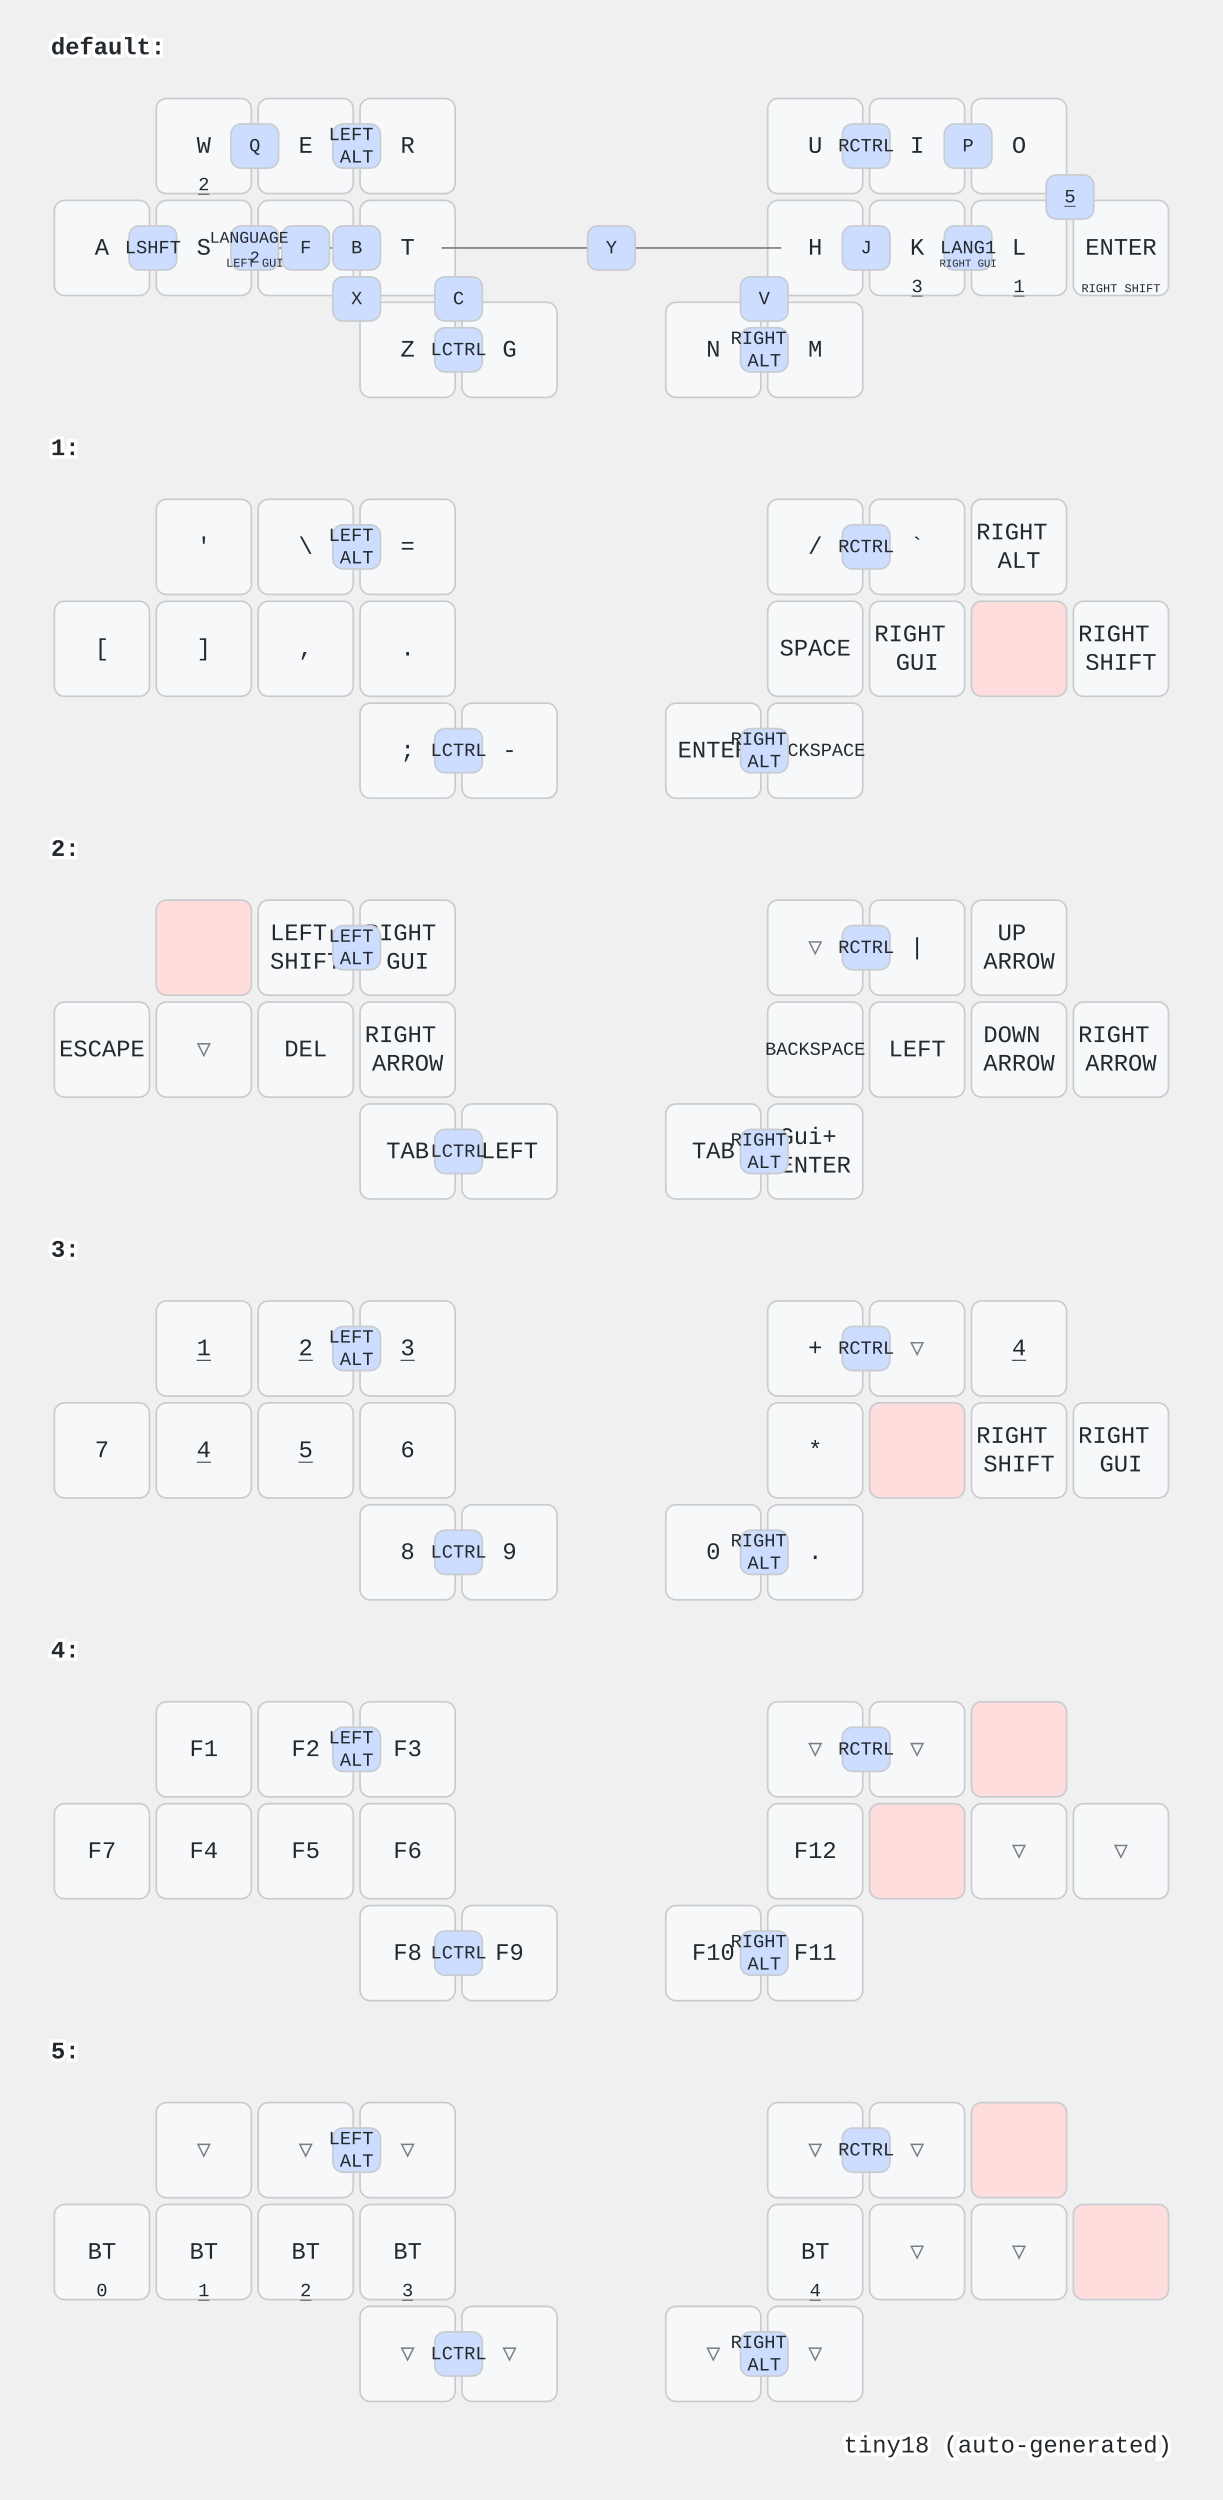
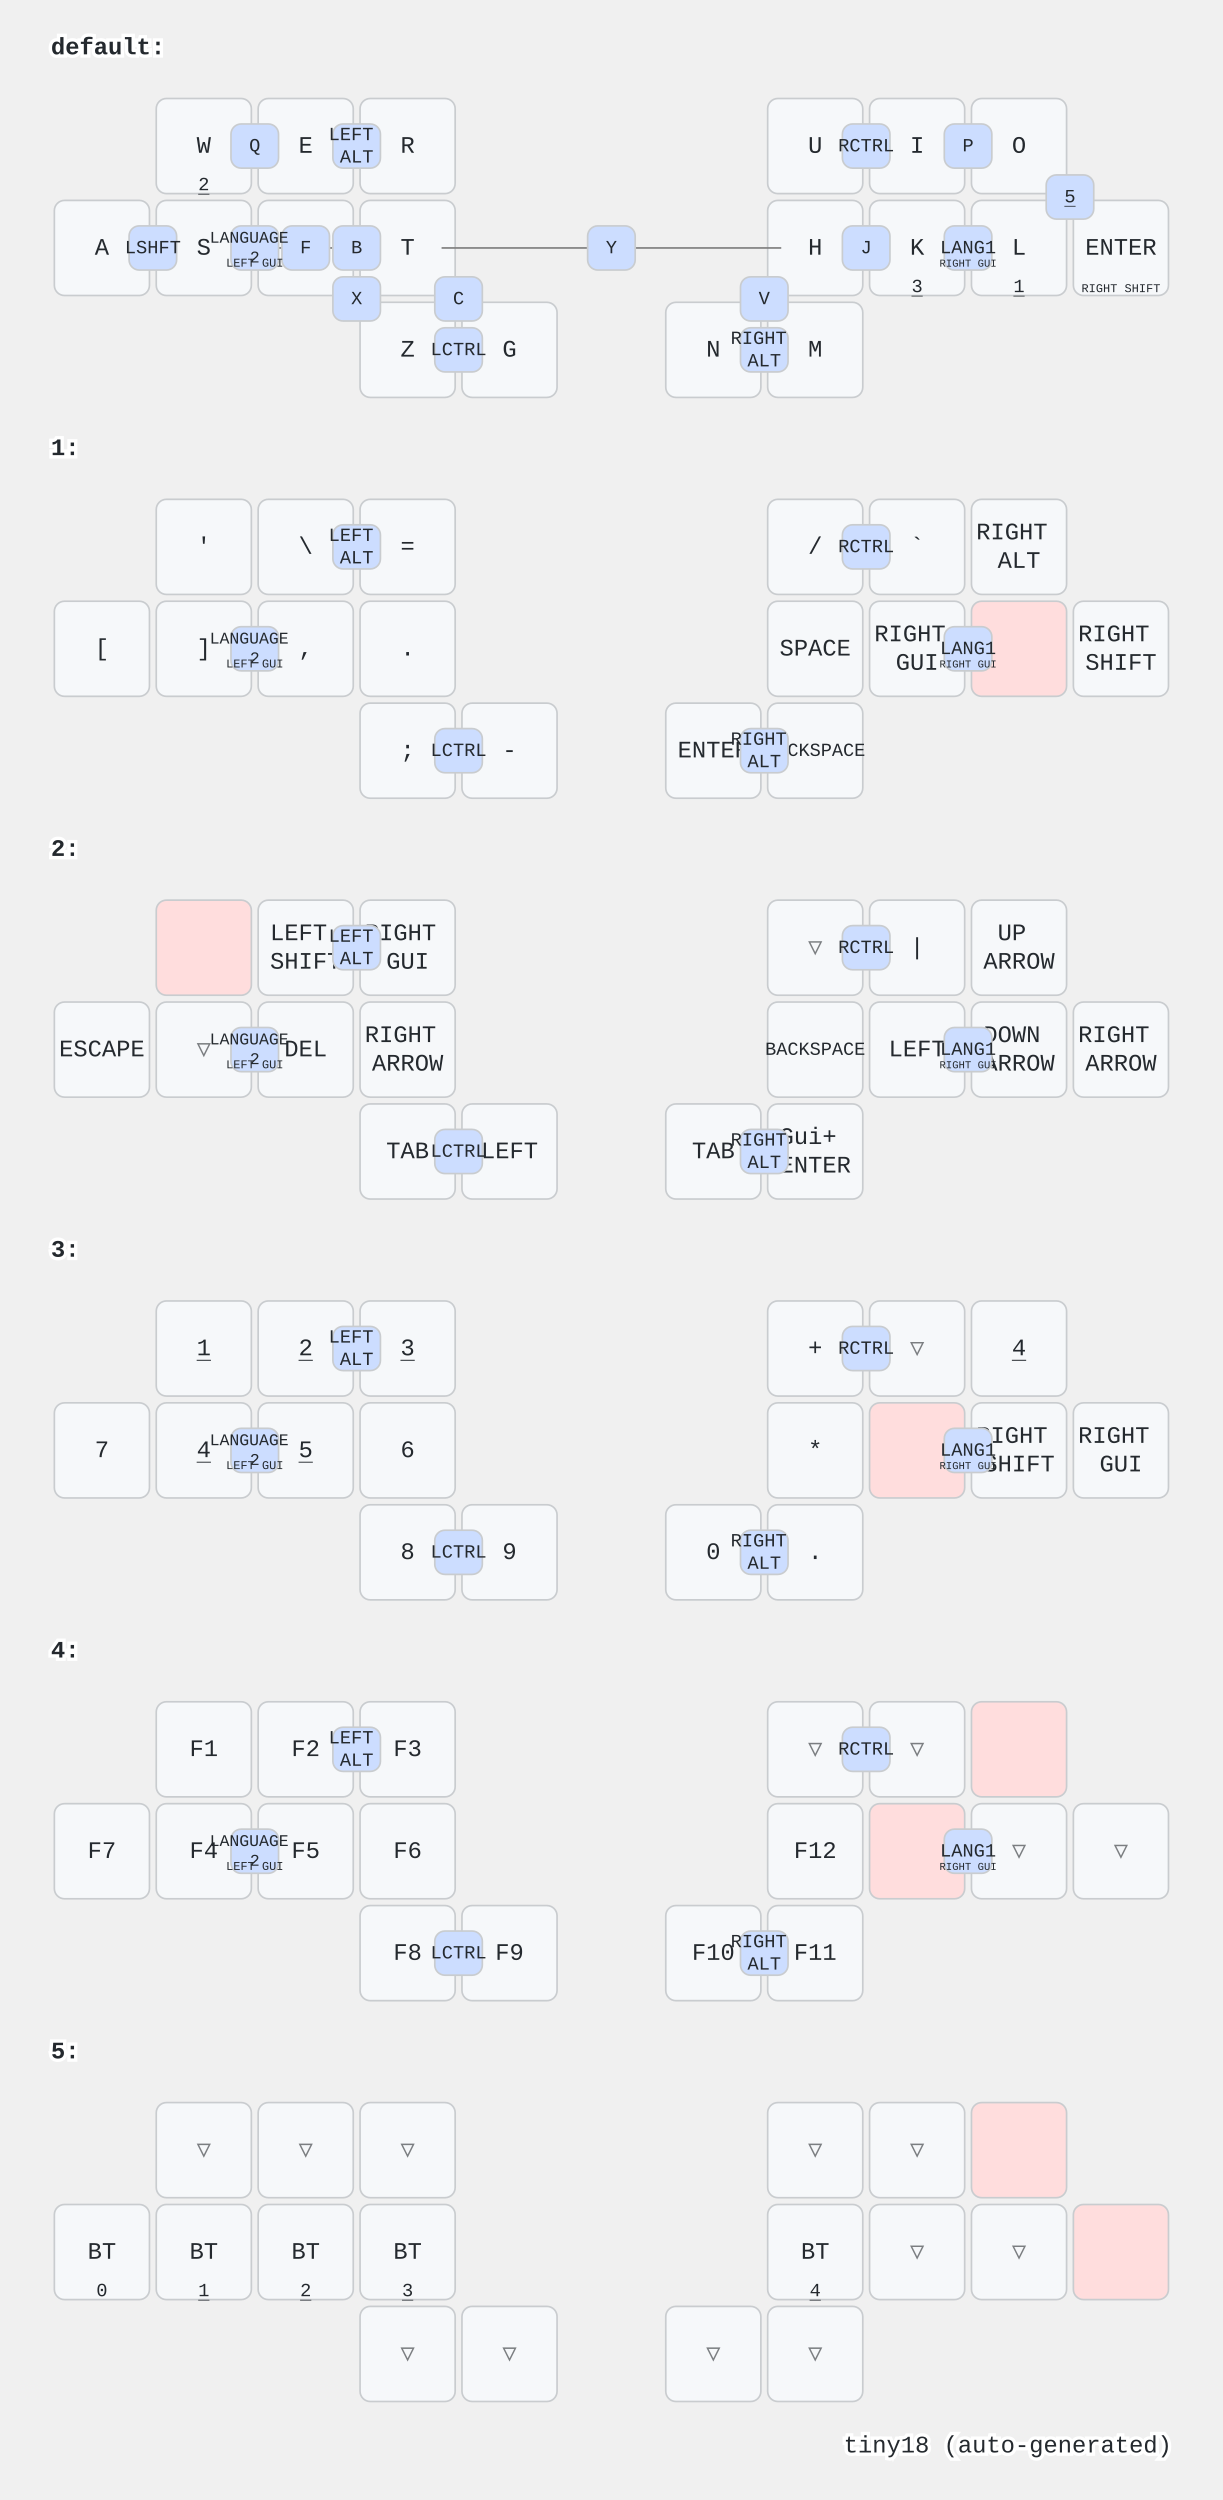
<svg xmlns="http://www.w3.org/2000/svg" width="720" height="1472" viewBox="0 0 720 1472" class="keymap">
  <style>/* inherit to force styles through use tags */
svg path {
    fill: inherit;
}

/* font and background color specifications */
svg.keymap {
    font-family: SFMono-Regular,Consolas,Liberation Mono,Menlo,monospace;
    font-size: 14px;
    font-kerning: normal;
    text-rendering: optimizeLegibility;
    fill: #24292e;
}

/* default key styling */
rect.key {
    fill: #f6f8fa;
}

rect.key, rect.combo {
    stroke: #c9cccf;
    stroke-width: 1;
}

/* default key side styling, only used is draw_key_sides is set */
rect.side {
    filter: brightness(90%);
}

/* color accent for combo boxes */
rect.combo, rect.combo-separate {
    fill: #cdf;
}

/* color accent for held keys */
rect.held, rect.combo.held {
    fill: #fdd;
}

/* color accent for ghost (optional) keys */
rect.ghost, rect.combo.ghost {
    stroke-dasharray: 4, 4;
    stroke-width: 2;
}

text {
    text-anchor: middle;
    dominant-baseline: middle;
}

/* styling for layer labels */
text.label {
    font-weight: bold;
    text-anchor: start;
    stroke: white;
    stroke-width: 4;
    paint-order: stroke;
}

/* styling for optional footer */
text.footer {
    text-anchor: end;
    dominant-baseline: auto;
    stroke: white;
    stroke-width: 4;
    paint-order: stroke;
}

/* styling for combo tap, and key non-tap label text */
text.combo, text.hold, text.shifted, text.left, text.right {
    font-size: 11px;
}

text.hold {
    text-anchor: middle;
    dominant-baseline: auto;
}

text.shifted {
    text-anchor: middle;
    dominant-baseline: hanging;
}

text.left {
    text-anchor: start;
}

text.right {
    text-anchor: end;
}

text.layer-activator {
    text-decoration: underline;
}

/* styling for hold/shifted label text in combo box */
text.combo.hold, text.combo.shifted, text.combo.left, text.combo.right {
    font-size: 8px;
}

/* lighter symbol for transparent keys */
text.trans {
    fill: #7b7e81;
}

/* styling for combo dendrons */
path.combo {
    stroke-width: 1;
    stroke: gray;
    fill: none;
}

/* Start Tabler Icons Cleanup */
/* cannot use height/width with glyphs */
.icon-tabler &gt; path {
    fill: inherit;
    stroke: inherit;
    stroke-width: 2;
}
/* hide tabler's default box */
.icon-tabler &gt; path[stroke="none"][fill="none"] {
    visibility: hidden;
}
/* End Tabler Icons Cleanup */
</style>
  <g transform="translate(30, 0)" class="layer-default">
    <text x="0" y="28" class="label" id="default">default:</text>
    <g transform="translate(0, 56)">
      <g transform="translate(90, 30)" class="key keypos-0">
        <rect rx="6" ry="6" x="-28" y="-28" width="56" height="56" class="key" />
        <text x="0" y="0" class="key tap">W</text>
        <a href="#x_x">
          <text x="0" y="26" class="key hold layer-activator">2</text>
        </a>
      </g>
      <g transform="translate(150, 30)" class="key keypos-1">
        <rect rx="6" ry="6" x="-28" y="-28" width="56" height="56" class="key" />
        <text x="0" y="0" class="key tap">E</text>
      </g>
      <g transform="translate(210, 30)" class="key keypos-2">
        <rect rx="6" ry="6" x="-28" y="-28" width="56" height="56" class="key" />
        <text x="0" y="0" class="key tap">R</text>
      </g>
      <g transform="translate(450, 30)" class="key keypos-3">
        <rect rx="6" ry="6" x="-28" y="-28" width="56" height="56" class="key" />
        <text x="0" y="0" class="key tap">U</text>
      </g>
      <g transform="translate(510, 30)" class="key keypos-4">
        <rect rx="6" ry="6" x="-28" y="-28" width="56" height="56" class="key" />
        <text x="0" y="0" class="key tap">I</text>
      </g>
      <g transform="translate(570, 30)" class="key keypos-5">
        <rect rx="6" ry="6" x="-28" y="-28" width="56" height="56" class="key" />
        <text x="0" y="0" class="key tap">O</text>
      </g>
      <g transform="translate(30, 90)" class="key keypos-6">
        <rect rx="6" ry="6" x="-28" y="-28" width="56" height="56" class="key" />
        <text x="0" y="0" class="key tap">A</text>
      </g>
      <g transform="translate(90, 90)" class="key keypos-7">
        <rect rx="6" ry="6" x="-28" y="-28" width="56" height="56" class="key" />
        <text x="0" y="0" class="key tap">S</text>
      </g>
      <g transform="translate(150, 90)" class="key keypos-8">
        <rect rx="6" ry="6" x="-28" y="-28" width="56" height="56" class="key" />
        <text x="0" y="0" class="key tap">D</text>
      </g>
      <g transform="translate(210, 90)" class="key keypos-9">
        <rect rx="6" ry="6" x="-28" y="-28" width="56" height="56" class="key" />
        <text x="0" y="0" class="key tap">T</text>
      </g>
      <g transform="translate(450, 90)" class="key keypos-10">
        <rect rx="6" ry="6" x="-28" y="-28" width="56" height="56" class="key" />
        <text x="0" y="0" class="key tap">H</text>
      </g>
      <g transform="translate(510, 90)" class="key keypos-11">
        <rect rx="6" ry="6" x="-28" y="-28" width="56" height="56" class="key" />
        <text x="0" y="0" class="key tap">K</text>
        <a href="#x_x">
          <text x="0" y="26" class="key hold layer-activator">3</text>
        </a>
      </g>
      <g transform="translate(570, 90)" class="key keypos-12">
        <rect rx="6" ry="6" x="-28" y="-28" width="56" height="56" class="key" />
        <text x="0" y="0" class="key tap">L</text>
        <a href="#x_x">
          <text x="0" y="26" class="key hold layer-activator">1</text>
        </a>
      </g>
      <g transform="translate(630, 90)" class="key keypos-13">
        <rect rx="6" ry="6" x="-28" y="-28" width="56" height="56" class="key" />
        <text x="0" y="0" class="key tap">ENTER</text>
        <text x="0" y="26" class="key hold">
          <tspan style="font-size: 64%">RIGHT SHIFT</tspan>
        </text>
      </g>
      <g transform="translate(210, 150)" class="key keypos-14">
        <rect rx="6" ry="6" x="-28" y="-28" width="56" height="56" class="key" />
        <text x="0" y="0" class="key tap">Z</text>
      </g>
      <g transform="translate(270, 150)" class="key keypos-15">
        <rect rx="6" ry="6" x="-28" y="-28" width="56" height="56" class="key" />
        <text x="0" y="0" class="key tap">G</text>
      </g>
      <g transform="translate(390, 150)" class="key keypos-16">
        <rect rx="6" ry="6" x="-28" y="-28" width="56" height="56" class="key" />
        <text x="0" y="0" class="key tap">N</text>
      </g>
      <g transform="translate(450, 150)" class="key keypos-17">
        <rect rx="6" ry="6" x="-28" y="-28" width="56" height="56" class="key" />
        <text x="0" y="0" class="key tap">M</text>
      </g>
      <g class="combo combopos-0">
        <rect rx="6" ry="6" x="106" y="17" width="28" height="26" class="combo" />
        <text x="120" y="30" class="combo tap">Q</text>
      </g>
      <g class="combo combopos-1">
        <path d="M150,90 l40,0" class="combo" />
        <path d="M150,90 l-40,0" class="combo" />
        <rect rx="6" ry="6" x="136" y="77" width="28" height="26" class="combo" />
        <text x="150" y="90" class="combo tap">F</text>
      </g>
      <g class="combo combopos-2">
        <path d="M330,90 l100,0" class="combo" />
        <path d="M330,90 l-100,0" class="combo" />
        <rect rx="6" ry="6" x="316" y="77" width="28" height="26" class="combo" />
        <text x="330" y="90" class="combo tap">Y</text>
      </g>
      <g class="combo combopos-3">
        <rect rx="6" ry="6" x="526" y="17" width="28" height="26" class="combo" />
        <text x="540" y="30" class="combo tap">P</text>
      </g>
      <g class="combo combopos-4">
        <rect rx="6" ry="6" x="166" y="77" width="28" height="26" class="combo" />
        <text x="180" y="90" class="combo tap">B</text>
      </g>
      <g class="combo combopos-5">
        <rect rx="6" ry="6" x="466" y="77" width="28" height="26" class="combo" />
        <text x="480" y="90" class="combo tap">J</text>
      </g>
      <g class="combo combopos-6">
        <rect rx="6" ry="6" x="106" y="77" width="28" height="26" class="combo" />
        <text x="120" y="90" class="combo tap">
          <tspan x="120" dy="-0.6em" style="font-size: 88%">LANGUAGE</tspan>
          <tspan x="120" dy="1.2em" style="font-size: 88%">2</tspan>
        </text>
        <text x="120" y="101" class="combo hold">
          <tspan style="font-size: 88%">LEFT GUI</tspan>
        </text>
      </g>
      <g class="combo combopos-7">
        <rect rx="6" ry="6" x="526" y="77" width="28" height="26" class="combo" />
        <text x="540" y="90" class="combo tap">LANG1</text>
        <text x="540" y="101" class="combo hold">
          <tspan style="font-size: 78%">RIGHT GUI</tspan>
        </text>
      </g>
      <g class="combo combopos-8">
        <rect rx="6" ry="6" x="46" y="77" width="28" height="26" class="combo" />
        <text x="60" y="90" class="combo tap">LSHFT</text>
      </g>
      <g class="combo combopos-9">
        <rect rx="6" ry="6" x="226" y="137" width="28" height="26" class="combo" />
        <text x="240" y="150" class="combo tap">LCTRL</text>
      </g>
      <g class="combo combopos-10">
        <rect rx="6" ry="6" x="406" y="137" width="28" height="26" class="combo" />
        <text x="420" y="150" class="combo tap">
          <tspan x="420" dy="-0.6em">RIGHT</tspan>
          <tspan x="420" dy="1.2em">ALT</tspan>
        </text>
      </g>
      <g class="combo combopos-11">
        <rect rx="6" ry="6" x="586" y="47" width="28" height="26" class="combo" />
        <a href="#x_x">
          <text x="600" y="60" class="combo tap layer-activator">5</text>
        </a>
      </g>
      <g class="combo combopos-12">
        <rect rx="6" ry="6" x="166" y="17" width="28" height="26" class="combo" />
        <text x="180" y="30" class="combo tap">
          <tspan x="180" dy="-0.6em">LEFT</tspan>
          <tspan x="180" dy="1.2em">ALT</tspan>
        </text>
      </g>
      <g class="combo combopos-13">
        <rect rx="6" ry="6" x="466" y="17" width="28" height="26" class="combo" />
        <text x="480" y="30" class="combo tap">RCTRL</text>
      </g>
      <g class="combo combopos-14">
        <rect rx="6" ry="6" x="166" y="107" width="28" height="26" class="combo" />
        <text x="180" y="120" class="combo tap">X</text>
      </g>
      <g class="combo combopos-15">
        <rect rx="6" ry="6" x="226" y="107" width="28" height="26" class="combo" />
        <text x="240" y="120" class="combo tap">C</text>
      </g>
      <g class="combo combopos-16">
        <rect rx="6" ry="6" x="406" y="107" width="28" height="26" class="combo" />
        <text x="420" y="120" class="combo tap">V</text>
      </g>
    </g>
  </g>
  <g transform="translate(30, 236)" class="layer-1">
    <text x="0" y="28" class="label" id="x_x">1:</text>
    <g transform="translate(0, 56)">
      <g transform="translate(90, 30)" class="key keypos-0">
        <rect rx="6" ry="6" x="-28" y="-28" width="56" height="56" class="key" />
        <text x="0" y="0" class="key tap">'</text>
      </g>
      <g transform="translate(150, 30)" class="key keypos-1">
        <rect rx="6" ry="6" x="-28" y="-28" width="56" height="56" class="key" />
        <text x="0" y="0" class="key tap">\</text>
      </g>
      <g transform="translate(210, 30)" class="key keypos-2">
        <rect rx="6" ry="6" x="-28" y="-28" width="56" height="56" class="key" />
        <text x="0" y="0" class="key tap">=</text>
      </g>
      <g transform="translate(450, 30)" class="key keypos-3">
        <rect rx="6" ry="6" x="-28" y="-28" width="56" height="56" class="key" />
        <text x="0" y="0" class="key tap">/</text>
      </g>
      <g transform="translate(510, 30)" class="key keypos-4">
        <rect rx="6" ry="6" x="-28" y="-28" width="56" height="56" class="key" />
        <text x="0" y="0" class="key tap">`</text>
      </g>
      <g transform="translate(570, 30)" class="key keypos-5">
        <rect rx="6" ry="6" x="-28" y="-28" width="56" height="56" class="key" />
        <text x="0" y="0" class="key tap">
          <tspan x="0" dy="-0.6em">RIGHT</tspan>
          <tspan x="0" dy="1.2em">ALT</tspan>
        </text>
      </g>
      <g transform="translate(30, 90)" class="key keypos-6">
        <rect rx="6" ry="6" x="-28" y="-28" width="56" height="56" class="key" />
        <text x="0" y="0" class="key tap">[</text>
      </g>
      <g transform="translate(90, 90)" class="key keypos-7">
        <rect rx="6" ry="6" x="-28" y="-28" width="56" height="56" class="key" />
        <text x="0" y="0" class="key tap">]</text>
      </g>
      <g transform="translate(150, 90)" class="key keypos-8">
        <rect rx="6" ry="6" x="-28" y="-28" width="56" height="56" class="key" />
        <text x="0" y="0" class="key tap">,</text>
      </g>
      <g transform="translate(210, 90)" class="key keypos-9">
        <rect rx="6" ry="6" x="-28" y="-28" width="56" height="56" class="key" />
        <text x="0" y="0" class="key tap">.</text>
      </g>
      <g transform="translate(450, 90)" class="key keypos-10">
        <rect rx="6" ry="6" x="-28" y="-28" width="56" height="56" class="key" />
        <text x="0" y="0" class="key tap">SPACE</text>
      </g>
      <g transform="translate(510, 90)" class="key keypos-11">
        <rect rx="6" ry="6" x="-28" y="-28" width="56" height="56" class="key" />
        <text x="0" y="0" class="key tap">
          <tspan x="0" dy="-0.6em">RIGHT</tspan>
          <tspan x="0" dy="1.2em">GUI</tspan>
        </text>
      </g>
      <g transform="translate(570, 90)" class="key held keypos-12">
        <rect rx="6" ry="6" x="-28" y="-28" width="56" height="56" class="key held" />
      </g>
      <g transform="translate(630, 90)" class="key keypos-13">
        <rect rx="6" ry="6" x="-28" y="-28" width="56" height="56" class="key" />
        <text x="0" y="0" class="key tap">
          <tspan x="0" dy="-0.6em">RIGHT</tspan>
          <tspan x="0" dy="1.2em">SHIFT</tspan>
        </text>
      </g>
      <g transform="translate(210, 150)" class="key keypos-14">
        <rect rx="6" ry="6" x="-28" y="-28" width="56" height="56" class="key" />
        <text x="0" y="0" class="key tap">;</text>
      </g>
      <g transform="translate(270, 150)" class="key keypos-15">
        <rect rx="6" ry="6" x="-28" y="-28" width="56" height="56" class="key" />
        <text x="0" y="0" class="key tap">-</text>
      </g>
      <g transform="translate(390, 150)" class="key keypos-16">
        <rect rx="6" ry="6" x="-28" y="-28" width="56" height="56" class="key" />
        <text x="0" y="0" class="key tap">ENTER</text>
      </g>
      <g transform="translate(450, 150)" class="key keypos-17">
        <rect rx="6" ry="6" x="-28" y="-28" width="56" height="56" class="key" />
        <text x="0" y="0" class="key tap">
          <tspan style="font-size: 78%">BACKSPACE</tspan>
        </text>
      </g>
      <g class="combo combopos-0">
+         <rect rx="6" ry="6" x="106" y="77" width="28" height="26" class="combo" />
+         <text x="120" y="90" class="combo tap">
+           <tspan x="120" dy="-0.6em" style="font-size: 88%">LANGUAGE</tspan>
+           <tspan x="120" dy="1.2em" style="font-size: 88%">2</tspan>
+         </text>
+         <text x="120" y="101" class="combo hold">
+           <tspan style="font-size: 88%">LEFT GUI</tspan>
+         </text>
+       </g>
+       <g class="combo combopos-1">
+         <rect rx="6" ry="6" x="526" y="77" width="28" height="26" class="combo" />
+         <text x="540" y="90" class="combo tap">LANG1</text>
+         <text x="540" y="101" class="combo hold">
+           <tspan style="font-size: 78%">RIGHT GUI</tspan>
+         </text>
+       </g>
+       <g class="combo combopos-2">
        <rect rx="6" ry="6" x="226" y="137" width="28" height="26" class="combo" />
        <text x="240" y="150" class="combo tap">LCTRL</text>
      </g>
-       <g class="combo combopos-1">
+       <g class="combo combopos-3">
        <rect rx="6" ry="6" x="406" y="137" width="28" height="26" class="combo" />
        <text x="420" y="150" class="combo tap">
          <tspan x="420" dy="-0.6em">RIGHT</tspan>
          <tspan x="420" dy="1.2em">ALT</tspan>
        </text>
      </g>
-       <g class="combo combopos-2">
+       <g class="combo combopos-4">
        <rect rx="6" ry="6" x="166" y="17" width="28" height="26" class="combo" />
        <text x="180" y="30" class="combo tap">
          <tspan x="180" dy="-0.6em">LEFT</tspan>
          <tspan x="180" dy="1.2em">ALT</tspan>
        </text>
      </g>
-       <g class="combo combopos-3">
+       <g class="combo combopos-5">
        <rect rx="6" ry="6" x="466" y="17" width="28" height="26" class="combo" />
        <text x="480" y="30" class="combo tap">RCTRL</text>
      </g>
    </g>
  </g>
  <g transform="translate(30, 472)" class="layer-2">
    <text x="0" y="28" class="label" id="x_x">2:</text>
    <g transform="translate(0, 56)">
      <g transform="translate(90, 30)" class="key held keypos-0">
        <rect rx="6" ry="6" x="-28" y="-28" width="56" height="56" class="key held" />
      </g>
      <g transform="translate(150, 30)" class="key keypos-1">
        <rect rx="6" ry="6" x="-28" y="-28" width="56" height="56" class="key" />
        <text x="0" y="0" class="key tap">
          <tspan x="0" dy="-0.6em">LEFT</tspan>
          <tspan x="0" dy="1.2em">SHIFT</tspan>
        </text>
      </g>
      <g transform="translate(210, 30)" class="key keypos-2">
        <rect rx="6" ry="6" x="-28" y="-28" width="56" height="56" class="key" />
        <text x="0" y="0" class="key tap">
          <tspan x="0" dy="-0.6em">RIGHT</tspan>
          <tspan x="0" dy="1.2em">GUI</tspan>
        </text>
      </g>
      <g transform="translate(450, 30)" class="key trans keypos-3">
        <rect rx="6" ry="6" x="-28" y="-28" width="56" height="56" class="key trans" />
        <text x="0" y="0" class="key trans tap">▽</text>
      </g>
      <g transform="translate(510, 30)" class="key keypos-4">
        <rect rx="6" ry="6" x="-28" y="-28" width="56" height="56" class="key" />
        <text x="0" y="0" class="key tap">|</text>
      </g>
      <g transform="translate(570, 30)" class="key keypos-5">
        <rect rx="6" ry="6" x="-28" y="-28" width="56" height="56" class="key" />
        <text x="0" y="0" class="key tap">
          <tspan x="0" dy="-0.6em">UP</tspan>
          <tspan x="0" dy="1.2em">ARROW</tspan>
        </text>
      </g>
      <g transform="translate(30, 90)" class="key keypos-6">
        <rect rx="6" ry="6" x="-28" y="-28" width="56" height="56" class="key" />
        <text x="0" y="0" class="key tap">ESCAPE</text>
      </g>
      <g transform="translate(90, 90)" class="key trans keypos-7">
        <rect rx="6" ry="6" x="-28" y="-28" width="56" height="56" class="key trans" />
        <text x="0" y="0" class="key trans tap">▽</text>
      </g>
      <g transform="translate(150, 90)" class="key keypos-8">
        <rect rx="6" ry="6" x="-28" y="-28" width="56" height="56" class="key" />
        <text x="0" y="0" class="key tap">DEL</text>
      </g>
      <g transform="translate(210, 90)" class="key keypos-9">
        <rect rx="6" ry="6" x="-28" y="-28" width="56" height="56" class="key" />
        <text x="0" y="0" class="key tap">
          <tspan x="0" dy="-0.6em">RIGHT</tspan>
          <tspan x="0" dy="1.2em">ARROW</tspan>
        </text>
      </g>
      <g transform="translate(450, 90)" class="key keypos-10">
        <rect rx="6" ry="6" x="-28" y="-28" width="56" height="56" class="key" />
        <text x="0" y="0" class="key tap">
          <tspan style="font-size: 78%">BACKSPACE</tspan>
        </text>
      </g>
      <g transform="translate(510, 90)" class="key keypos-11">
        <rect rx="6" ry="6" x="-28" y="-28" width="56" height="56" class="key" />
        <text x="0" y="0" class="key tap">LEFT</text>
      </g>
      <g transform="translate(570, 90)" class="key keypos-12">
        <rect rx="6" ry="6" x="-28" y="-28" width="56" height="56" class="key" />
        <text x="0" y="0" class="key tap">
          <tspan x="0" dy="-0.6em">DOWN</tspan>
          <tspan x="0" dy="1.2em">ARROW</tspan>
        </text>
      </g>
      <g transform="translate(630, 90)" class="key keypos-13">
        <rect rx="6" ry="6" x="-28" y="-28" width="56" height="56" class="key" />
        <text x="0" y="0" class="key tap">
          <tspan x="0" dy="-0.6em">RIGHT</tspan>
          <tspan x="0" dy="1.2em">ARROW</tspan>
        </text>
      </g>
      <g transform="translate(210, 150)" class="key keypos-14">
        <rect rx="6" ry="6" x="-28" y="-28" width="56" height="56" class="key" />
        <text x="0" y="0" class="key tap">TAB</text>
      </g>
      <g transform="translate(270, 150)" class="key keypos-15">
        <rect rx="6" ry="6" x="-28" y="-28" width="56" height="56" class="key" />
        <text x="0" y="0" class="key tap">LEFT</text>
      </g>
      <g transform="translate(390, 150)" class="key keypos-16">
        <rect rx="6" ry="6" x="-28" y="-28" width="56" height="56" class="key" />
        <text x="0" y="0" class="key tap">TAB</text>
      </g>
      <g transform="translate(450, 150)" class="key keypos-17">
        <rect rx="6" ry="6" x="-28" y="-28" width="56" height="56" class="key" />
        <text x="0" y="0" class="key tap">
          <tspan x="0" dy="-0.6em">Gui+</tspan>
          <tspan x="0" dy="1.2em">ENTER</tspan>
        </text>
      </g>
      <g class="combo combopos-0">
+         <rect rx="6" ry="6" x="106" y="77" width="28" height="26" class="combo" />
+         <text x="120" y="90" class="combo tap">
+           <tspan x="120" dy="-0.6em" style="font-size: 88%">LANGUAGE</tspan>
+           <tspan x="120" dy="1.2em" style="font-size: 88%">2</tspan>
+         </text>
+         <text x="120" y="101" class="combo hold">
+           <tspan style="font-size: 88%">LEFT GUI</tspan>
+         </text>
+       </g>
+       <g class="combo combopos-1">
+         <rect rx="6" ry="6" x="526" y="77" width="28" height="26" class="combo" />
+         <text x="540" y="90" class="combo tap">LANG1</text>
+         <text x="540" y="101" class="combo hold">
+           <tspan style="font-size: 78%">RIGHT GUI</tspan>
+         </text>
+       </g>
+       <g class="combo combopos-2">
        <rect rx="6" ry="6" x="226" y="137" width="28" height="26" class="combo" />
        <text x="240" y="150" class="combo tap">LCTRL</text>
      </g>
-       <g class="combo combopos-1">
+       <g class="combo combopos-3">
        <rect rx="6" ry="6" x="406" y="137" width="28" height="26" class="combo" />
        <text x="420" y="150" class="combo tap">
          <tspan x="420" dy="-0.6em">RIGHT</tspan>
          <tspan x="420" dy="1.2em">ALT</tspan>
        </text>
      </g>
-       <g class="combo combopos-2">
+       <g class="combo combopos-4">
        <rect rx="6" ry="6" x="166" y="17" width="28" height="26" class="combo" />
        <text x="180" y="30" class="combo tap">
          <tspan x="180" dy="-0.6em">LEFT</tspan>
          <tspan x="180" dy="1.2em">ALT</tspan>
        </text>
      </g>
-       <g class="combo combopos-3">
+       <g class="combo combopos-5">
        <rect rx="6" ry="6" x="466" y="17" width="28" height="26" class="combo" />
        <text x="480" y="30" class="combo tap">RCTRL</text>
      </g>
    </g>
  </g>
  <g transform="translate(30, 708)" class="layer-3">
    <text x="0" y="28" class="label" id="x_x">3:</text>
    <g transform="translate(0, 56)">
      <g transform="translate(90, 30)" class="key keypos-0">
        <rect rx="6" ry="6" x="-28" y="-28" width="56" height="56" class="key" />
        <a href="#x_x">
          <text x="0" y="0" class="key tap layer-activator">1</text>
        </a>
      </g>
      <g transform="translate(150, 30)" class="key keypos-1">
        <rect rx="6" ry="6" x="-28" y="-28" width="56" height="56" class="key" />
        <a href="#x_x">
          <text x="0" y="0" class="key tap layer-activator">2</text>
        </a>
      </g>
      <g transform="translate(210, 30)" class="key keypos-2">
        <rect rx="6" ry="6" x="-28" y="-28" width="56" height="56" class="key" />
        <a href="#x_x">
          <text x="0" y="0" class="key tap layer-activator">3</text>
        </a>
      </g>
      <g transform="translate(450, 30)" class="key keypos-3">
        <rect rx="6" ry="6" x="-28" y="-28" width="56" height="56" class="key" />
        <text x="0" y="0" class="key tap">+</text>
      </g>
      <g transform="translate(510, 30)" class="key trans keypos-4">
        <rect rx="6" ry="6" x="-28" y="-28" width="56" height="56" class="key trans" />
        <text x="0" y="0" class="key trans tap">▽</text>
      </g>
      <g transform="translate(570, 30)" class="key keypos-5">
        <rect rx="6" ry="6" x="-28" y="-28" width="56" height="56" class="key" />
        <a href="#x_x">
          <text x="0" y="0" class="key tap layer-activator">4</text>
        </a>
      </g>
      <g transform="translate(30, 90)" class="key keypos-6">
        <rect rx="6" ry="6" x="-28" y="-28" width="56" height="56" class="key" />
        <text x="0" y="0" class="key tap">7</text>
      </g>
      <g transform="translate(90, 90)" class="key keypos-7">
        <rect rx="6" ry="6" x="-28" y="-28" width="56" height="56" class="key" />
        <a href="#x_x">
          <text x="0" y="0" class="key tap layer-activator">4</text>
        </a>
      </g>
      <g transform="translate(150, 90)" class="key keypos-8">
        <rect rx="6" ry="6" x="-28" y="-28" width="56" height="56" class="key" />
        <a href="#x_x">
          <text x="0" y="0" class="key tap layer-activator">5</text>
        </a>
      </g>
      <g transform="translate(210, 90)" class="key keypos-9">
        <rect rx="6" ry="6" x="-28" y="-28" width="56" height="56" class="key" />
        <text x="0" y="0" class="key tap">6</text>
      </g>
      <g transform="translate(450, 90)" class="key keypos-10">
        <rect rx="6" ry="6" x="-28" y="-28" width="56" height="56" class="key" />
        <text x="0" y="0" class="key tap">*</text>
      </g>
      <g transform="translate(510, 90)" class="key held keypos-11">
        <rect rx="6" ry="6" x="-28" y="-28" width="56" height="56" class="key held" />
      </g>
      <g transform="translate(570, 90)" class="key keypos-12">
        <rect rx="6" ry="6" x="-28" y="-28" width="56" height="56" class="key" />
        <text x="0" y="0" class="key tap">
          <tspan x="0" dy="-0.6em">RIGHT</tspan>
          <tspan x="0" dy="1.2em">SHIFT</tspan>
        </text>
      </g>
      <g transform="translate(630, 90)" class="key keypos-13">
        <rect rx="6" ry="6" x="-28" y="-28" width="56" height="56" class="key" />
        <text x="0" y="0" class="key tap">
          <tspan x="0" dy="-0.6em">RIGHT</tspan>
          <tspan x="0" dy="1.2em">GUI</tspan>
        </text>
      </g>
      <g transform="translate(210, 150)" class="key keypos-14">
        <rect rx="6" ry="6" x="-28" y="-28" width="56" height="56" class="key" />
        <text x="0" y="0" class="key tap">8</text>
      </g>
      <g transform="translate(270, 150)" class="key keypos-15">
        <rect rx="6" ry="6" x="-28" y="-28" width="56" height="56" class="key" />
        <text x="0" y="0" class="key tap">9</text>
      </g>
      <g transform="translate(390, 150)" class="key keypos-16">
        <rect rx="6" ry="6" x="-28" y="-28" width="56" height="56" class="key" />
        <text x="0" y="0" class="key tap">0</text>
      </g>
      <g transform="translate(450, 150)" class="key keypos-17">
        <rect rx="6" ry="6" x="-28" y="-28" width="56" height="56" class="key" />
        <text x="0" y="0" class="key tap">.</text>
      </g>
      <g class="combo combopos-0">
+         <rect rx="6" ry="6" x="106" y="77" width="28" height="26" class="combo" />
+         <text x="120" y="90" class="combo tap">
+           <tspan x="120" dy="-0.6em" style="font-size: 88%">LANGUAGE</tspan>
+           <tspan x="120" dy="1.2em" style="font-size: 88%">2</tspan>
+         </text>
+         <text x="120" y="101" class="combo hold">
+           <tspan style="font-size: 88%">LEFT GUI</tspan>
+         </text>
+       </g>
+       <g class="combo combopos-1">
+         <rect rx="6" ry="6" x="526" y="77" width="28" height="26" class="combo" />
+         <text x="540" y="90" class="combo tap">LANG1</text>
+         <text x="540" y="101" class="combo hold">
+           <tspan style="font-size: 78%">RIGHT GUI</tspan>
+         </text>
+       </g>
+       <g class="combo combopos-2">
        <rect rx="6" ry="6" x="226" y="137" width="28" height="26" class="combo" />
        <text x="240" y="150" class="combo tap">LCTRL</text>
      </g>
-       <g class="combo combopos-1">
+       <g class="combo combopos-3">
        <rect rx="6" ry="6" x="406" y="137" width="28" height="26" class="combo" />
        <text x="420" y="150" class="combo tap">
          <tspan x="420" dy="-0.6em">RIGHT</tspan>
          <tspan x="420" dy="1.2em">ALT</tspan>
        </text>
      </g>
-       <g class="combo combopos-2">
+       <g class="combo combopos-4">
        <rect rx="6" ry="6" x="166" y="17" width="28" height="26" class="combo" />
        <text x="180" y="30" class="combo tap">
          <tspan x="180" dy="-0.6em">LEFT</tspan>
          <tspan x="180" dy="1.2em">ALT</tspan>
        </text>
      </g>
-       <g class="combo combopos-3">
+       <g class="combo combopos-5">
        <rect rx="6" ry="6" x="466" y="17" width="28" height="26" class="combo" />
        <text x="480" y="30" class="combo tap">RCTRL</text>
      </g>
    </g>
  </g>
  <g transform="translate(30, 944)" class="layer-4">
    <text x="0" y="28" class="label" id="x_x">4:</text>
    <g transform="translate(0, 56)">
      <g transform="translate(90, 30)" class="key keypos-0">
        <rect rx="6" ry="6" x="-28" y="-28" width="56" height="56" class="key" />
        <text x="0" y="0" class="key tap">F1</text>
      </g>
      <g transform="translate(150, 30)" class="key keypos-1">
        <rect rx="6" ry="6" x="-28" y="-28" width="56" height="56" class="key" />
        <text x="0" y="0" class="key tap">F2</text>
      </g>
      <g transform="translate(210, 30)" class="key keypos-2">
        <rect rx="6" ry="6" x="-28" y="-28" width="56" height="56" class="key" />
        <text x="0" y="0" class="key tap">F3</text>
      </g>
      <g transform="translate(450, 30)" class="key trans keypos-3">
        <rect rx="6" ry="6" x="-28" y="-28" width="56" height="56" class="key trans" />
        <text x="0" y="0" class="key trans tap">▽</text>
      </g>
      <g transform="translate(510, 30)" class="key trans keypos-4">
        <rect rx="6" ry="6" x="-28" y="-28" width="56" height="56" class="key trans" />
        <text x="0" y="0" class="key trans tap">▽</text>
      </g>
      <g transform="translate(570, 30)" class="key held keypos-5">
        <rect rx="6" ry="6" x="-28" y="-28" width="56" height="56" class="key held" />
      </g>
      <g transform="translate(30, 90)" class="key keypos-6">
        <rect rx="6" ry="6" x="-28" y="-28" width="56" height="56" class="key" />
        <text x="0" y="0" class="key tap">F7</text>
      </g>
      <g transform="translate(90, 90)" class="key keypos-7">
        <rect rx="6" ry="6" x="-28" y="-28" width="56" height="56" class="key" />
        <text x="0" y="0" class="key tap">F4</text>
      </g>
      <g transform="translate(150, 90)" class="key keypos-8">
        <rect rx="6" ry="6" x="-28" y="-28" width="56" height="56" class="key" />
        <text x="0" y="0" class="key tap">F5</text>
      </g>
      <g transform="translate(210, 90)" class="key keypos-9">
        <rect rx="6" ry="6" x="-28" y="-28" width="56" height="56" class="key" />
        <text x="0" y="0" class="key tap">F6</text>
      </g>
      <g transform="translate(450, 90)" class="key keypos-10">
        <rect rx="6" ry="6" x="-28" y="-28" width="56" height="56" class="key" />
        <text x="0" y="0" class="key tap">F12</text>
      </g>
      <g transform="translate(510, 90)" class="key held keypos-11">
        <rect rx="6" ry="6" x="-28" y="-28" width="56" height="56" class="key held" />
      </g>
      <g transform="translate(570, 90)" class="key trans keypos-12">
        <rect rx="6" ry="6" x="-28" y="-28" width="56" height="56" class="key trans" />
        <text x="0" y="0" class="key trans tap">▽</text>
      </g>
      <g transform="translate(630, 90)" class="key trans keypos-13">
        <rect rx="6" ry="6" x="-28" y="-28" width="56" height="56" class="key trans" />
        <text x="0" y="0" class="key trans tap">▽</text>
      </g>
      <g transform="translate(210, 150)" class="key keypos-14">
        <rect rx="6" ry="6" x="-28" y="-28" width="56" height="56" class="key" />
        <text x="0" y="0" class="key tap">F8</text>
      </g>
      <g transform="translate(270, 150)" class="key keypos-15">
        <rect rx="6" ry="6" x="-28" y="-28" width="56" height="56" class="key" />
        <text x="0" y="0" class="key tap">F9</text>
      </g>
      <g transform="translate(390, 150)" class="key keypos-16">
        <rect rx="6" ry="6" x="-28" y="-28" width="56" height="56" class="key" />
        <text x="0" y="0" class="key tap">F10</text>
      </g>
      <g transform="translate(450, 150)" class="key keypos-17">
        <rect rx="6" ry="6" x="-28" y="-28" width="56" height="56" class="key" />
        <text x="0" y="0" class="key tap">F11</text>
      </g>
      <g class="combo combopos-0">
+         <rect rx="6" ry="6" x="106" y="77" width="28" height="26" class="combo" />
+         <text x="120" y="90" class="combo tap">
+           <tspan x="120" dy="-0.6em" style="font-size: 88%">LANGUAGE</tspan>
+           <tspan x="120" dy="1.2em" style="font-size: 88%">2</tspan>
+         </text>
+         <text x="120" y="101" class="combo hold">
+           <tspan style="font-size: 88%">LEFT GUI</tspan>
+         </text>
+       </g>
+       <g class="combo combopos-1">
+         <rect rx="6" ry="6" x="526" y="77" width="28" height="26" class="combo" />
+         <text x="540" y="90" class="combo tap">LANG1</text>
+         <text x="540" y="101" class="combo hold">
+           <tspan style="font-size: 78%">RIGHT GUI</tspan>
+         </text>
+       </g>
+       <g class="combo combopos-2">
        <rect rx="6" ry="6" x="226" y="137" width="28" height="26" class="combo" />
        <text x="240" y="150" class="combo tap">LCTRL</text>
      </g>
-       <g class="combo combopos-1">
+       <g class="combo combopos-3">
        <rect rx="6" ry="6" x="406" y="137" width="28" height="26" class="combo" />
        <text x="420" y="150" class="combo tap">
          <tspan x="420" dy="-0.6em">RIGHT</tspan>
          <tspan x="420" dy="1.2em">ALT</tspan>
        </text>
      </g>
-       <g class="combo combopos-2">
+       <g class="combo combopos-4">
        <rect rx="6" ry="6" x="166" y="17" width="28" height="26" class="combo" />
        <text x="180" y="30" class="combo tap">
          <tspan x="180" dy="-0.6em">LEFT</tspan>
          <tspan x="180" dy="1.2em">ALT</tspan>
        </text>
      </g>
-       <g class="combo combopos-3">
+       <g class="combo combopos-5">
        <rect rx="6" ry="6" x="466" y="17" width="28" height="26" class="combo" />
        <text x="480" y="30" class="combo tap">RCTRL</text>
      </g>
    </g>
  </g>
  <g transform="translate(30, 1180)" class="layer-5">
    <text x="0" y="28" class="label" id="x_x">5:</text>
    <g transform="translate(0, 56)">
      <g transform="translate(90, 30)" class="key trans keypos-0">
        <rect rx="6" ry="6" x="-28" y="-28" width="56" height="56" class="key trans" />
        <text x="0" y="0" class="key trans tap">▽</text>
      </g>
      <g transform="translate(150, 30)" class="key trans keypos-1">
        <rect rx="6" ry="6" x="-28" y="-28" width="56" height="56" class="key trans" />
        <text x="0" y="0" class="key trans tap">▽</text>
      </g>
      <g transform="translate(210, 30)" class="key trans keypos-2">
        <rect rx="6" ry="6" x="-28" y="-28" width="56" height="56" class="key trans" />
        <text x="0" y="0" class="key trans tap">▽</text>
      </g>
      <g transform="translate(450, 30)" class="key trans keypos-3">
        <rect rx="6" ry="6" x="-28" y="-28" width="56" height="56" class="key trans" />
        <text x="0" y="0" class="key trans tap">▽</text>
      </g>
      <g transform="translate(510, 30)" class="key trans keypos-4">
        <rect rx="6" ry="6" x="-28" y="-28" width="56" height="56" class="key trans" />
        <text x="0" y="0" class="key trans tap">▽</text>
      </g>
      <g transform="translate(570, 30)" class="key held keypos-5">
        <rect rx="6" ry="6" x="-28" y="-28" width="56" height="56" class="key held" />
      </g>
      <g transform="translate(30, 90)" class="key keypos-6">
        <rect rx="6" ry="6" x="-28" y="-28" width="56" height="56" class="key" />
        <text x="0" y="0" class="key tap">BT</text>
        <text x="0" y="26" class="key hold">0</text>
      </g>
      <g transform="translate(90, 90)" class="key keypos-7">
        <rect rx="6" ry="6" x="-28" y="-28" width="56" height="56" class="key" />
        <text x="0" y="0" class="key tap">BT</text>
        <a href="#x_x">
          <text x="0" y="26" class="key hold layer-activator">1</text>
        </a>
      </g>
      <g transform="translate(150, 90)" class="key keypos-8">
        <rect rx="6" ry="6" x="-28" y="-28" width="56" height="56" class="key" />
        <text x="0" y="0" class="key tap">BT</text>
        <a href="#x_x">
          <text x="0" y="26" class="key hold layer-activator">2</text>
        </a>
      </g>
      <g transform="translate(210, 90)" class="key keypos-9">
        <rect rx="6" ry="6" x="-28" y="-28" width="56" height="56" class="key" />
        <text x="0" y="0" class="key tap">BT</text>
        <a href="#x_x">
          <text x="0" y="26" class="key hold layer-activator">3</text>
        </a>
      </g>
      <g transform="translate(450, 90)" class="key keypos-10">
        <rect rx="6" ry="6" x="-28" y="-28" width="56" height="56" class="key" />
        <text x="0" y="0" class="key tap">BT</text>
        <a href="#x_x">
          <text x="0" y="26" class="key hold layer-activator">4</text>
        </a>
      </g>
      <g transform="translate(510, 90)" class="key trans keypos-11">
        <rect rx="6" ry="6" x="-28" y="-28" width="56" height="56" class="key trans" />
        <text x="0" y="0" class="key trans tap">▽</text>
      </g>
      <g transform="translate(570, 90)" class="key trans keypos-12">
        <rect rx="6" ry="6" x="-28" y="-28" width="56" height="56" class="key trans" />
        <text x="0" y="0" class="key trans tap">▽</text>
      </g>
      <g transform="translate(630, 90)" class="key held keypos-13">
        <rect rx="6" ry="6" x="-28" y="-28" width="56" height="56" class="key held" />
      </g>
      <g transform="translate(210, 150)" class="key trans keypos-14">
        <rect rx="6" ry="6" x="-28" y="-28" width="56" height="56" class="key trans" />
        <text x="0" y="0" class="key trans tap">▽</text>
      </g>
      <g transform="translate(270, 150)" class="key trans keypos-15">
        <rect rx="6" ry="6" x="-28" y="-28" width="56" height="56" class="key trans" />
        <text x="0" y="0" class="key trans tap">▽</text>
      </g>
      <g transform="translate(390, 150)" class="key trans keypos-16">
        <rect rx="6" ry="6" x="-28" y="-28" width="56" height="56" class="key trans" />
        <text x="0" y="0" class="key trans tap">▽</text>
      </g>
      <g transform="translate(450, 150)" class="key trans keypos-17">
        <rect rx="6" ry="6" x="-28" y="-28" width="56" height="56" class="key trans" />
        <text x="0" y="0" class="key trans tap">▽</text>
      </g>
-       <g class="combo combopos-0">
-         <rect rx="6" ry="6" x="226" y="137" width="28" height="26" class="combo" />
-         <text x="240" y="150" class="combo tap">LCTRL</text>
-       </g>
-       <g class="combo combopos-1">
-         <rect rx="6" ry="6" x="406" y="137" width="28" height="26" class="combo" />
-         <text x="420" y="150" class="combo tap">
-           <tspan x="420" dy="-0.6em">RIGHT</tspan>
-           <tspan x="420" dy="1.2em">ALT</tspan>
-         </text>
-       </g>
-       <g class="combo combopos-2">
-         <rect rx="6" ry="6" x="166" y="17" width="28" height="26" class="combo" />
-         <text x="180" y="30" class="combo tap">
-           <tspan x="180" dy="-0.6em">LEFT</tspan>
-           <tspan x="180" dy="1.2em">ALT</tspan>
-         </text>
-       </g>
-       <g class="combo combopos-3">
-         <rect rx="6" ry="6" x="466" y="17" width="28" height="26" class="combo" />
-         <text x="480" y="30" class="combo tap">RCTRL</text>
-       </g>
    </g>
  </g>
  <text x="690.0" y="1444.0" class="footer">tiny18 (auto-generated)</text>
</svg>
